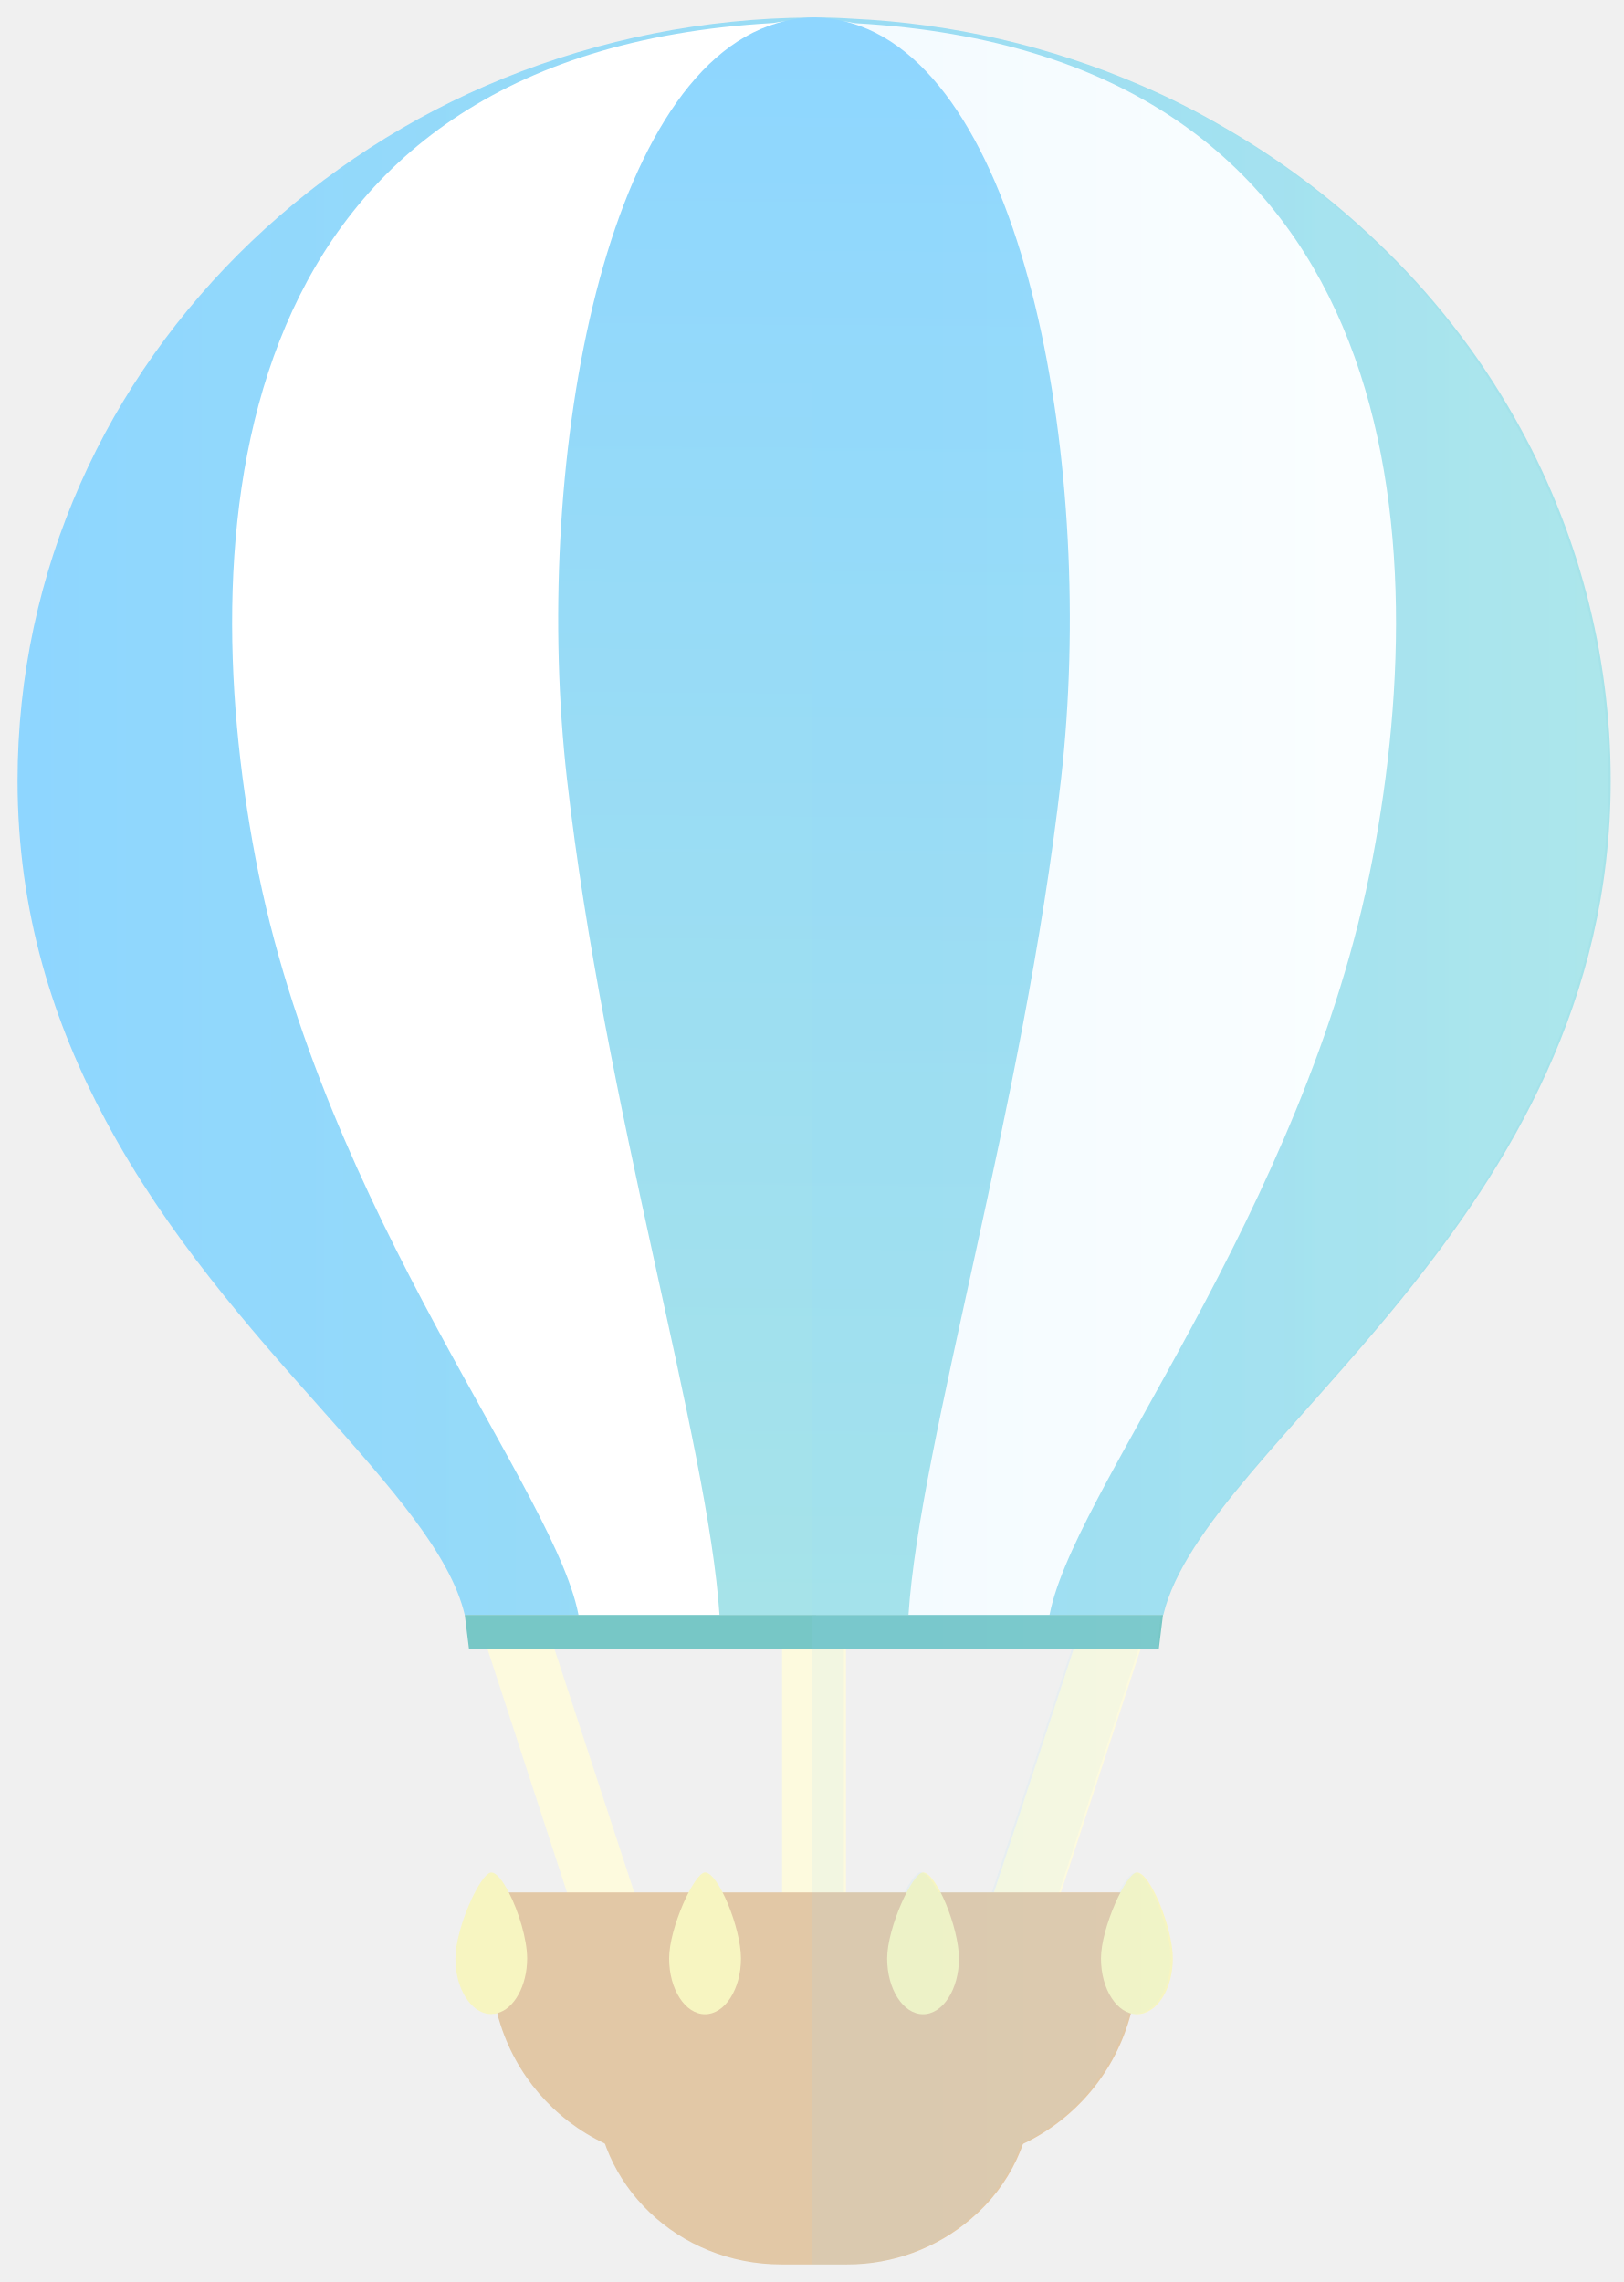
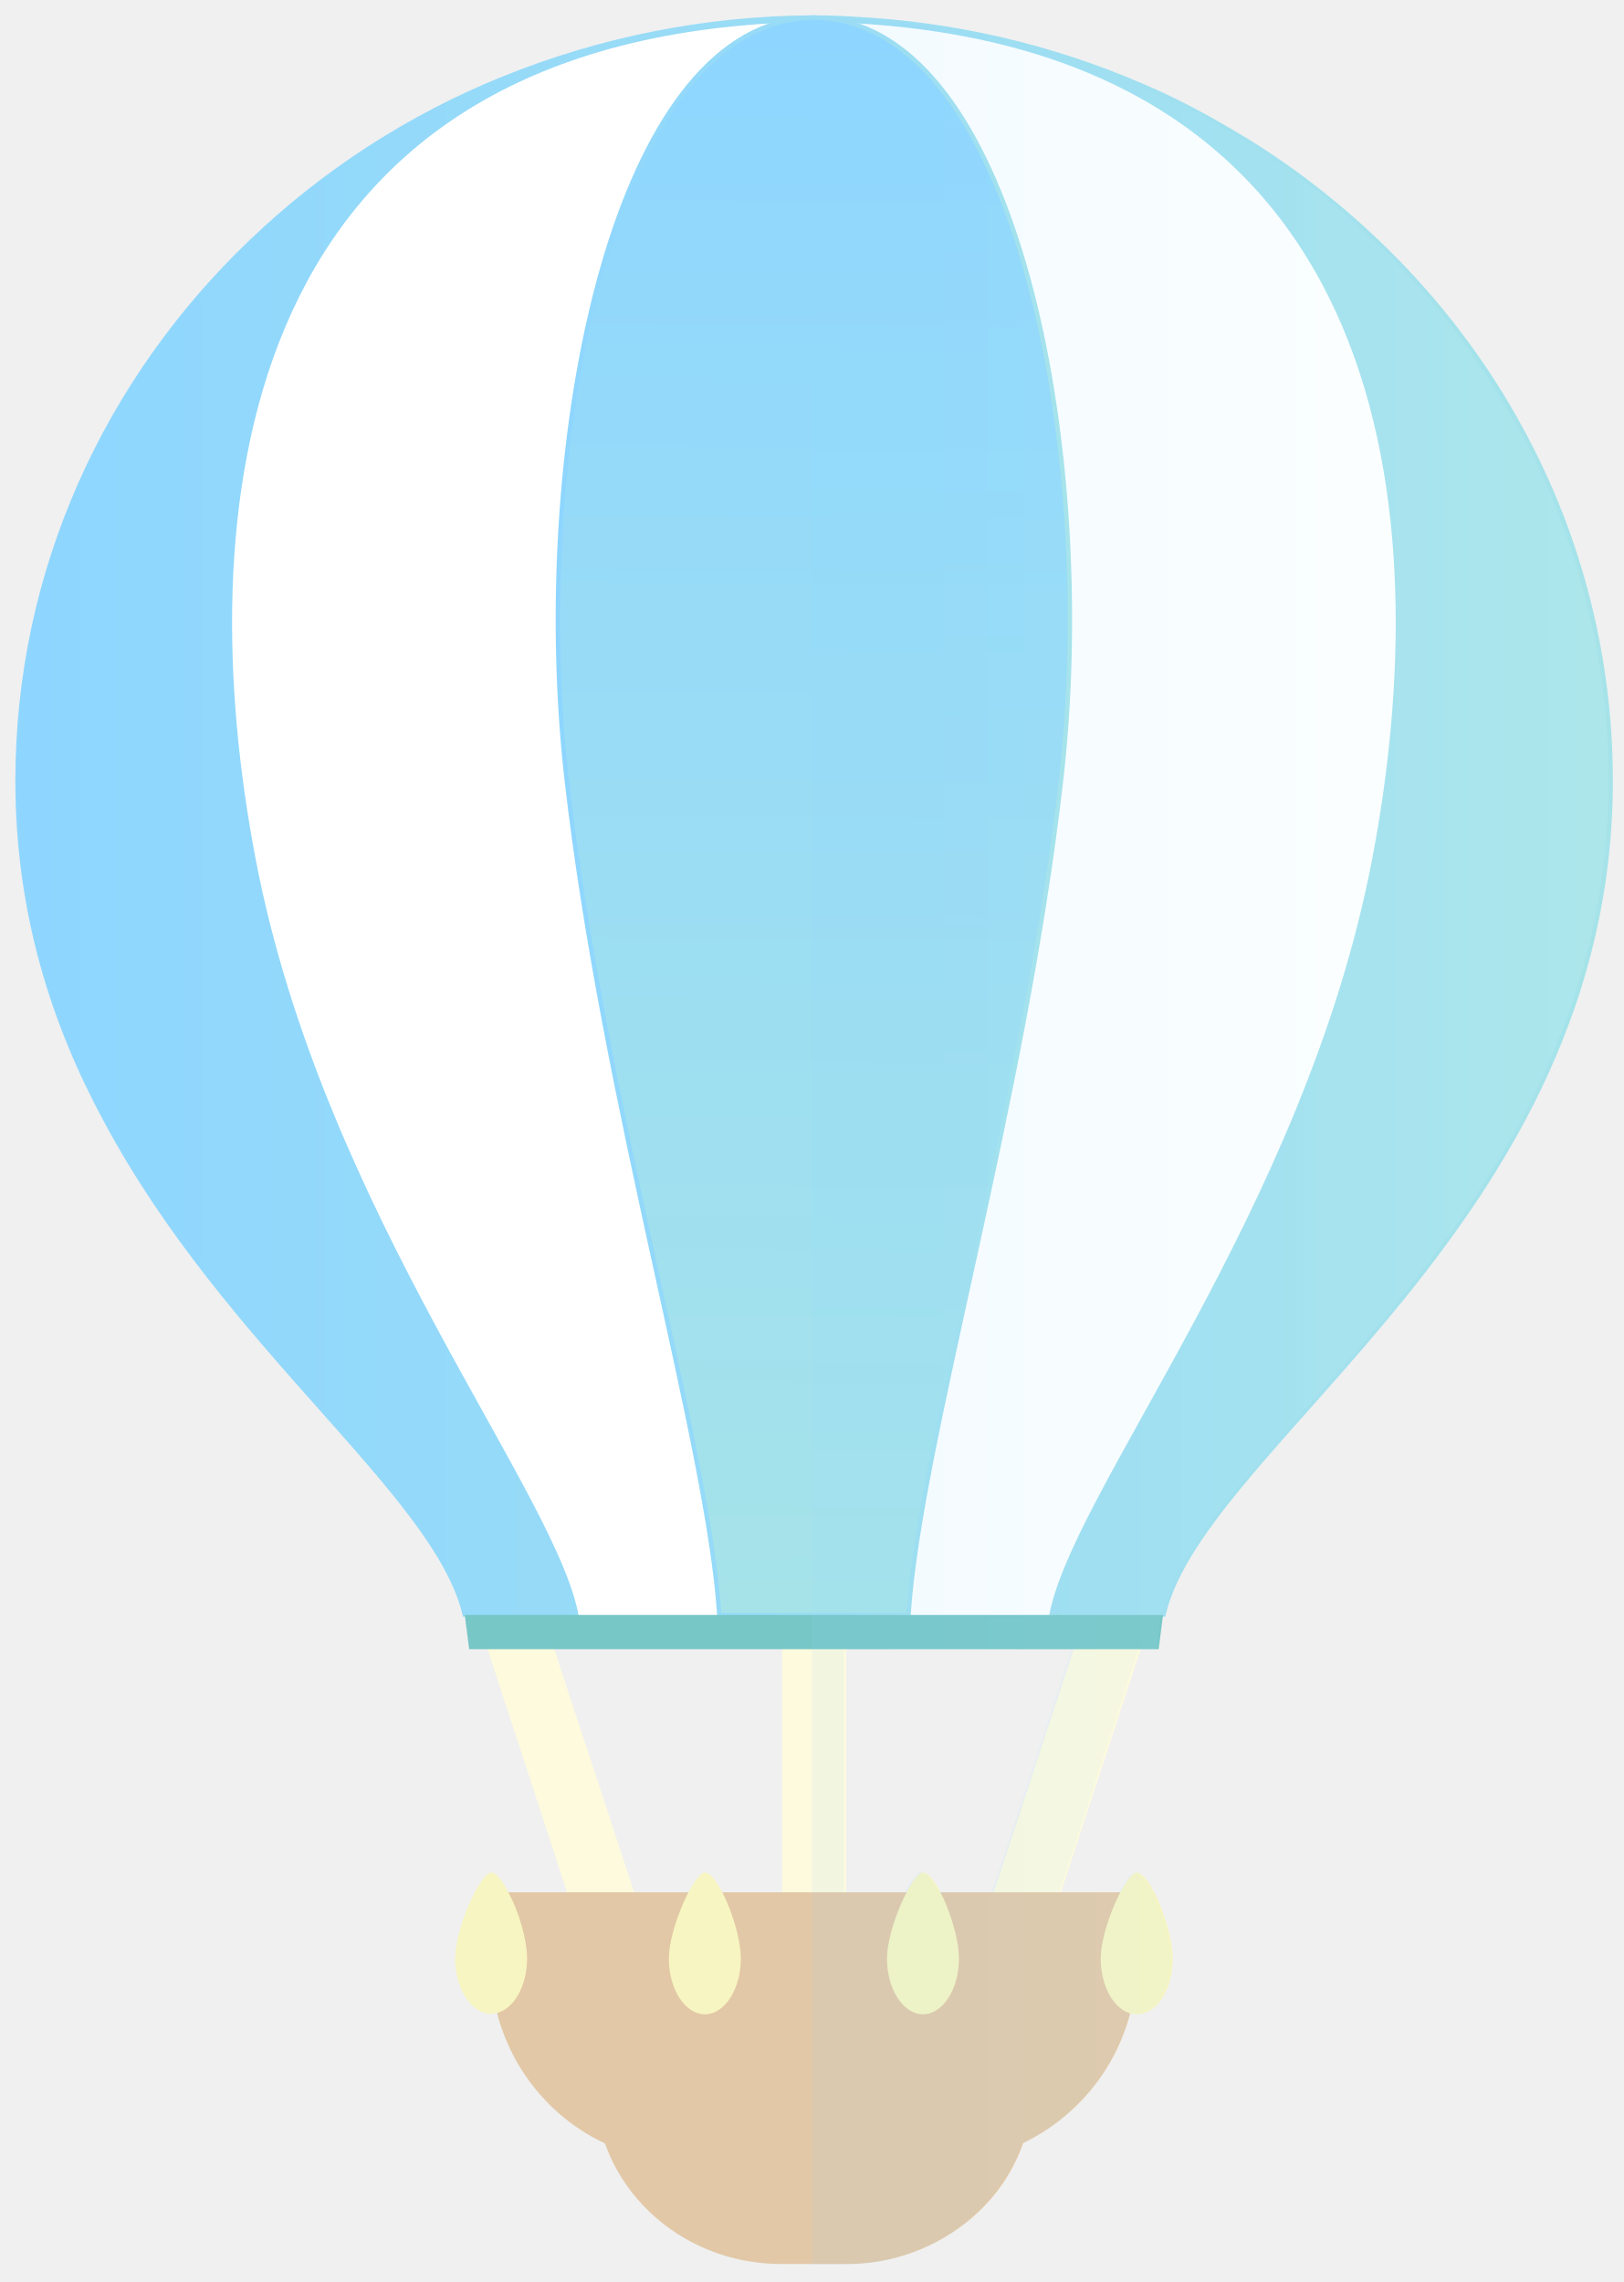
- <svg xmlns="http://www.w3.org/2000/svg" xmlns:xlink="http://www.w3.org/1999/xlink" id="Layer_1" data-name="Layer 1" viewBox="0 0 370 520">
-   <defs>
-     <style>.cls-1{fill:#e2c8a6;}.cls-2{fill:#fdfade;}.cls-3{fill:url(#linear-gradient);}.cls-4{fill:#fff;}.cls-5{fill:url(#linear-gradient-2);}.cls-6{fill:#77c7c6;}.cls-7{fill:#f7f5c1;}.cls-8{opacity:0.1;isolation:isolate;fill:url(#linear-gradient-3);}</style>
-     <linearGradient id="linear-gradient" x1="4" y1="186" x2="366.96" y2="186" gradientUnits="userSpaceOnUse">
-       <stop offset="0" stop-color="#8ed6ff" />
-       <stop offset="1" stop-color="#a6e3e9" />
-     </linearGradient>
-     <linearGradient id="linear-gradient-2" x1="186.58" y1="4.02" x2="183.66" y2="368.17" xlink:href="#linear-gradient" />
-     <linearGradient id="linear-gradient-3" x1="205.64" y1="260" x2="338.88" y2="260" gradientUnits="userSpaceOnUse">
-       <stop offset="0" stop-color="#8ed6ff" />
-       <stop offset="1" stop-color="#defcfc" />
-     </linearGradient>
-   </defs>
-   <path class="cls-1" d="M135.57,453.83h99.82v21.63a39.61,39.61,0,0,1-14.12,30.13h0A43.26,43.26,0,0,1,193,516H178c-23.42,0-42.4-18.14-42.4-40.52Z" />
-   <polygon class="cls-2" points="145.76 435.03 144.51 431.22 126.35 375.83 124.41 369.87 110.48 374.03 111.1 375.83 129.19 431.22 131.83 439.19 145.76 435.03" />
-   <polygon class="cls-2" points="239.12 439.21 260.47 374 246.58 369.85 225.23 435.05 239.12 439.21" />
-   <rect class="cls-2" x="178.2" y="368.01" width="14.56" height="81.18" />
-   <path class="cls-3" d="M367,177.92a166.93,166.93,0,0,0-21.83-82.63A172.06,172.06,0,0,0,313.65,55a180.22,180.22,0,0,0-35-26.13A171.84,171.84,0,0,0,260,19.46,187.46,187.46,0,0,0,194.28,4.28C191.51,4.07,188.74,4,186,4h-1.46A189.42,189.42,0,0,0,114.7,17.86,183,183,0,0,0,57.31,55C24.38,86.42,4,129.89,4,177.92c0,30,8.25,55.39,20.1,77.44C51.83,307.28,99.32,340.27,105.9,368H265.06C274.42,328.49,367,278.23,367,177.92Z" />
-   <path class="cls-4" d="M185,11.19A6.35,6.35,0,0,0,177.59,5c-.53.08-1.07.23-1.61.26C51.88,12.36,43.62,118.79,58.21,195.52,73.63,276.57,127.8,341,132,369.12a6.33,6.33,0,0,0,6.32,5.32h40.23a6.32,6.32,0,0,0,6.41-6.23Z" />
-   <path class="cls-4" d="M186,11.19A6.35,6.35,0,0,1,193.37,5,15,15,0,0,0,195,5.3c124.1,7.07,132.36,113.49,117.77,190.22-15.42,81-69.59,145.43-73.82,173.6a6.34,6.34,0,0,1-6.33,5.32H192.37a6.32,6.32,0,0,1-6.41-6.23Z" />
-   <path class="cls-5" d="M194,5.29c40,11.78,55.7,102.4,47.77,172.18C233.29,252.2,209.59,328.51,207,368H163.94c-2.57-39.49-26.26-115.8-34.76-190.54C121.25,107.69,136.91,17.07,177,5.29A31.2,31.2,0,0,1,185,4V4h1A31.64,31.64,0,0,1,194,5.29Z" />
-   <polygon class="cls-6" points="264.99 368 105.9 368 106.87 375.83 264.02 375.83 264.99 368" />
-   <path class="cls-1" d="M259,431.22H111.93v16.92a38.35,38.35,0,0,0,1.39,10.6,6.37,6.37,0,0,0,.41,1.6,45.23,45.23,0,0,0,24.13,28.14,43.45,43.45,0,0,0,6.72,2.7,48.56,48.56,0,0,0,14.7,2.22h52.4A48.24,48.24,0,0,0,232,489a3.7,3.7,0,0,0,1.11-.48,45.55,45.55,0,0,0,24.54-29.6c.07-.07.07-.07,0-.14a38.35,38.35,0,0,0,1.39-10.6Z" />
-   <path class="cls-7" d="M218.5,446.28c0-7-5.18-19.61-8.18-19.61-2.38,0-8.18,12.59-8.18,19.61s3.66,12.7,8.18,12.7S218.5,453.3,218.5,446.28Z" />
-   <path class="cls-7" d="M168.83,446.28c0-7-5.19-19.61-8.19-19.61-2.38,0-8.18,12.59-8.18,19.61s3.66,12.7,8.18,12.7S168.83,453.3,168.83,446.28Z" />
-   <path class="cls-7" d="M267.23,446.28c0-7-5.19-19.61-8.18-19.61-2.39,0-8.19,12.59-8.19,19.61s3.67,12.7,8.19,12.7S267.23,453.3,267.23,446.28Z" />
-   <path class="cls-7" d="M120.11,446.26c0-4.29-1.94-10.74-4.16-15-1.38-2.7-2.84-4.57-4-4.57-2.43,0-8.18,12.61-8.18,19.61a19.68,19.68,0,0,0,.56,4.65c1.25,4.71,4.16,8,7.62,8a.63.63,0,0,0,.35-.07,1.8,1.8,0,0,0,1-.14C117.13,457.77,120.11,452.5,120.11,446.26Z" />
-   <path class="cls-8" d="M259.17,426.79c3.05,1.38,7.56,12.89,7.56,19.47,0,6.73-3.33,12.27-7.7,12.62a1.15,1.15,0,0,1-.48.07.89.89,0,0,1-.42-.07,4,4,0,0,1-.9-.14,45.89,45.89,0,0,1-23.43,29.12,10.29,10.29,0,0,1-1.11.62c-.07.14-.14.35-.21.48a40.61,40.61,0,0,1-11.71,16.64A43.23,43.23,0,0,1,192.49,516H185V4h1.45a.89.89,0,0,1,.42.07c2.63,0,5.27.07,7.9.21a186.25,186.25,0,0,1,65.37,15.53A165.35,165.35,0,0,1,280.52,30.2,177.84,177.84,0,0,1,313.17,55a170.88,170.88,0,0,1,30.09,38,166.26,166.26,0,0,1,23.22,85c0,100.31-92.54,150.57-101.9,190.08h-.07l-.9,7.83h-4.23l-18.09,55.39H254.8c1.46-2.63,2.85-4.57,3.75-4.57a.73.73,0,0,1,.48.14Zm-66.89-51h0v55.39h13.79c1.46-2.63,2.84-4.57,3.74-4.57a2.16,2.16,0,0,1,.56.14c1,.41,2.29,2.21,3.47,4.43H226l18.16-55.39Z" />
+ <svg xmlns="http://www.w3.org/2000/svg" version="1.1" id="Layer_1" x="0px" y="0px" viewBox="0 0 370 520" style="enable-background:new 0 0 370 520;" xml:space="preserve">
+   <style type="text/css">
+ 	.st0{fill:#E2C8A6;}
+ 	.st1{fill:#FDFADE;}
+ 	.st2{fill:url(#SVGID_1_);stroke:url(#SVGID_2_);stroke-miterlimit:10;}
+ 	.st3{fill:#FFFFFF;}
+ 	.st4{fill:url(#SVGID_3_);stroke:url(#SVGID_4_);stroke-miterlimit:10;}
+ 	.st5{fill:#77C7C6;}
+ 	.st6{fill:#F7F5C1;}
+ 	.st7{opacity:0.1;fill:url(#SVGID_5_);enable-background:new    ;}
+ </style>
+   <path class="st0" d="M135.6,453.8h99.8v21.6c-0.1,11.6-5.2,22.6-14.1,30.1l0,0c-7.9,6.7-17.9,10.4-28.3,10.4h-15  c-23.4,0-42.4-18.1-42.4-40.5L135.6,453.8z" />
+   <polygon class="st1" points="145.8,435 144.5,431.2 126.3,375.8 124.4,369.9 110.5,374 111.1,375.8 129.2,431.2 131.8,439.2 " />
+   <polygon class="st1" points="239.1,439.2 260.5,374 246.6,369.9 225.2,435 " />
+   <rect x="178.2" y="368" class="st1" width="14.6" height="81.2" />
+   <linearGradient id="SVGID_1_" gradientUnits="userSpaceOnUse" x1="4" y1="336" x2="367" y2="336" gradientTransform="matrix(1 0 0 -1 0 522)">
+     <stop offset="0" style="stop-color:#8ED6FF" />
+     <stop offset="1" style="stop-color:#A6E3E9" />
+   </linearGradient>
+   <linearGradient id="SVGID_2_" gradientUnits="userSpaceOnUse" x1="3.5" y1="186" x2="367.5" y2="186">
+     <stop offset="0" style="stop-color:#8ED6FF" />
+     <stop offset="1" style="stop-color:#A6E3E9" />
+   </linearGradient>
+   <path class="st2" d="M367,177.9c0-29-7.5-57.4-21.8-82.6c-8.4-14.9-19.1-28.5-31.5-40.3c-10.6-10.1-22.3-18.9-35-26.1  c-6-3.5-12.2-6.7-18.6-9.4c-20.8-9-43.1-14.1-65.7-15.2C191.5,4.1,188.7,4,186,4h-1.5c-23.9,0.2-47.6,4.9-69.8,13.9  C93.4,26.5,73.9,39.1,57.3,55C24.4,86.4,4,129.9,4,177.9c0,30,8.2,55.4,20.1,77.4c27.7,51.9,75.2,84.9,81.8,112.6h159.2  C274.4,328.5,367,278.2,367,177.9z" />
+   <path class="st3" d="M185,11.2c0-3.5-2.9-6.3-6.4-6.3c-0.3,0-0.7,0-1,0.1c-0.5,0.1-1.1,0.2-1.6,0.3C51.9,12.4,43.6,118.8,58.2,195.5  C73.6,276.6,127.8,341,132,369.1c0.5,3.1,3.2,5.4,6.3,5.3h40.2c3.5,0.1,6.4-2.7,6.4-6.2c0,0,0,0,0,0L185,11.2z" />
+   <path class="st3" d="M186,11.2c0-3.5,2.9-6.3,6.4-6.3c0.3,0,0.6,0,0.9,0.1c0.5,0.1,1.1,0.2,1.6,0.3  c124.1,7.1,132.4,113.5,117.8,190.2c-15.4,81-69.6,145.4-73.8,173.6c-0.5,3.1-3.2,5.4-6.3,5.3h-40.2c-3.5,0.1-6.4-2.7-6.4-6.2  c0,0,0,0,0,0L186,11.2z" />
+   <linearGradient id="SVGID_3_" gradientUnits="userSpaceOnUse" x1="186.573" y1="517.995" x2="183.653" y2="153.842" gradientTransform="matrix(1 0 0 -1 0 522)">
+     <stop offset="0" style="stop-color:#8ED6FF" />
+     <stop offset="1" style="stop-color:#A6E3E9" />
+   </linearGradient>
+   <linearGradient id="SVGID_4_" gradientUnits="userSpaceOnUse" x1="126.685" y1="186" x2="244.263" y2="186">
+     <stop offset="0" style="stop-color:#8ED6FF" />
+     <stop offset="1" style="stop-color:#A6E3E9" />
+   </linearGradient>
+   <path class="st4" d="M194,5.3c40,11.8,55.7,102.4,47.8,172.2c-8.5,74.7-32.2,151-34.8,190.5h-43.1c-2.6-39.5-26.3-115.8-34.8-190.5  c-7.9-69.8,7.7-160.4,47.8-172.2c2.6-0.8,5.3-1.2,8-1.3l0,0h1C188.7,4.1,191.4,4.5,194,5.3z" />
+   <polygon class="st5" points="265,368 105.9,368 106.9,375.8 264,375.8 " />
+   <path class="st0" d="M259,431.2H111.9v16.9c0,3.6,0.4,7.1,1.4,10.6c0.1,0.5,0.2,1.1,0.4,1.6c3.7,12.4,12.4,22.6,24.1,28.1  c2.2,1.1,4.4,2,6.7,2.7c4.8,1.5,9.7,2.2,14.7,2.2h52.4c7,0,13.9-1.5,20.3-4.4c0.4-0.1,0.8-0.3,1.1-0.5c12.1-5.8,21.1-16.6,24.5-29.6  c0.1-0.1,0.1-0.1,0-0.1c1-3.5,1.4-7,1.4-10.6L259,431.2z" />
+   <path class="st6" d="M218.5,446.3c0-7-5.2-19.6-8.2-19.6c-2.4,0-8.2,12.6-8.2,19.6s3.7,12.7,8.2,12.7S218.5,453.3,218.5,446.3z" />
+   <path class="st6" d="M168.8,446.3c0-7-5.2-19.6-8.2-19.6c-2.4,0-8.2,12.6-8.2,19.6s3.7,12.7,8.2,12.7S168.8,453.3,168.8,446.3z" />
+   <path class="st6" d="M267.2,446.3c0-7-5.2-19.6-8.2-19.6c-2.4,0-8.2,12.6-8.2,19.6s3.7,12.7,8.2,12.7  C263.6,459,267.2,453.3,267.2,446.3z" />
+   <path class="st6" d="M120.1,446.3c0-4.3-1.9-10.7-4.2-15c-1.4-2.7-2.8-4.6-4-4.6c-2.4,0-8.2,12.6-8.2,19.6c0,1.6,0.2,3.1,0.6,4.6  c1.2,4.7,4.2,8,7.6,8c0.1,0,0.2,0,0.3-0.1c0.3,0,0.7,0,1-0.1C117.1,457.8,120.1,452.5,120.1,446.3z" />
+   <linearGradient id="SVGID_5_" gradientUnits="userSpaceOnUse" x1="205.64" y1="262.001" x2="338.88" y2="262.001" gradientTransform="matrix(1 0 0 -1 0 522)">
+     <stop offset="0" style="stop-color:#8ED6FF" />
+     <stop offset="1" style="stop-color:#DEFCFC" />
+   </linearGradient>
+   <path class="st7" d="M259.2,426.8c3,1.4,7.6,12.9,7.6,19.5c0,6.7-3.3,12.3-7.7,12.6c-0.2,0.1-0.3,0.1-0.5,0.1c-0.1,0-0.3,0-0.4-0.1  c-0.3,0-0.6-0.1-0.9-0.1c-3.3,12.6-11.8,23.2-23.4,29.1c-0.4,0.2-0.7,0.4-1.1,0.6c-0.1,0.1-0.1,0.4-0.2,0.5  c-2.4,6.5-6.5,12.2-11.7,16.6c-7.9,6.7-17.9,10.4-28.3,10.4H185V4h1.4c0.1,0,0.3,0,0.4,0.1c2.6,0,5.3,0.1,7.9,0.2  c22.6,1.2,44.7,6.4,65.4,15.5c7,3,13.8,6.5,20.4,10.4c11.8,7,22.8,15.3,32.7,24.8c11.8,11.2,21.9,24,30.1,38  c15.2,25.7,23.3,55.1,23.2,85c0,100.3-92.5,150.6-101.9,190.1h-0.1l-0.9,7.8h-4.2l-18.1,55.4h13.5c1.5-2.6,2.8-4.6,3.7-4.6  c0.2,0,0.3,0,0.5,0.1L259.2,426.8z M192.3,375.8L192.3,375.8v55.4h13.8c1.5-2.6,2.8-4.6,3.7-4.6c0.2,0,0.4,0.1,0.6,0.1  c1,0.4,2.3,2.2,3.5,4.4H226l18.2-55.4L192.3,375.8z" />
</svg>
